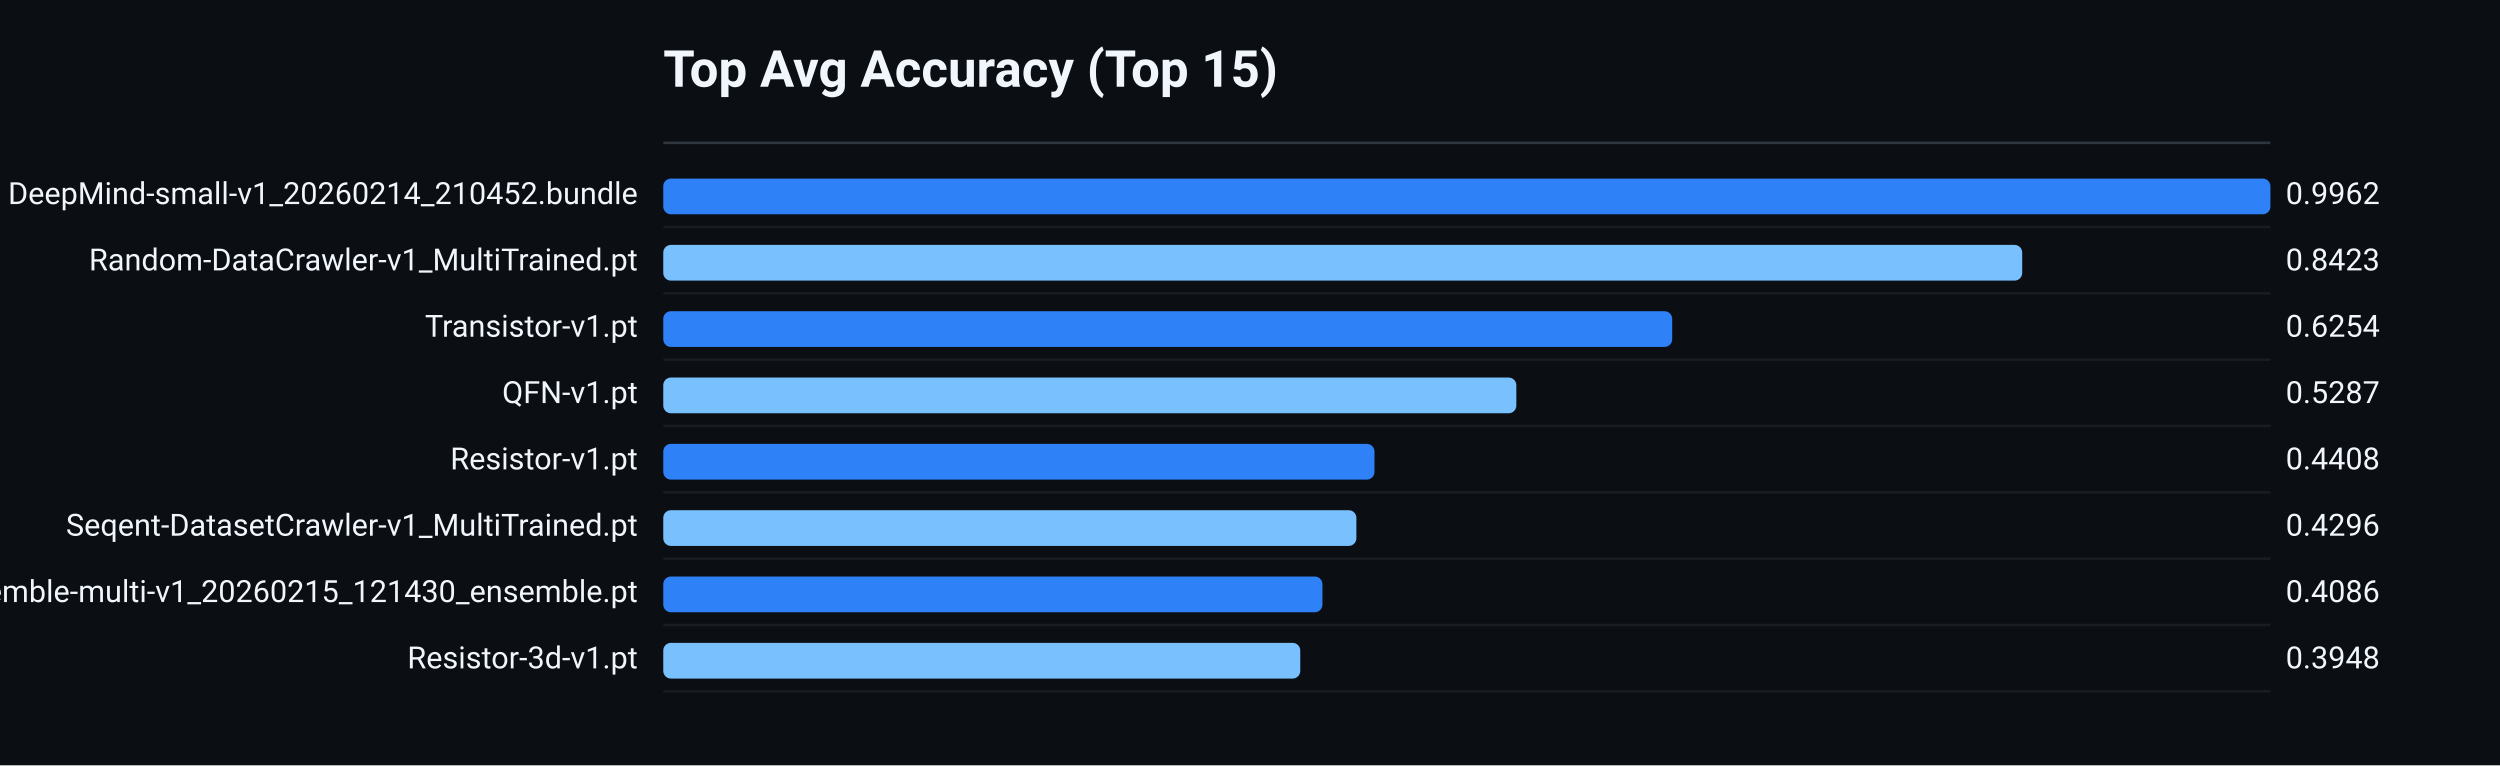
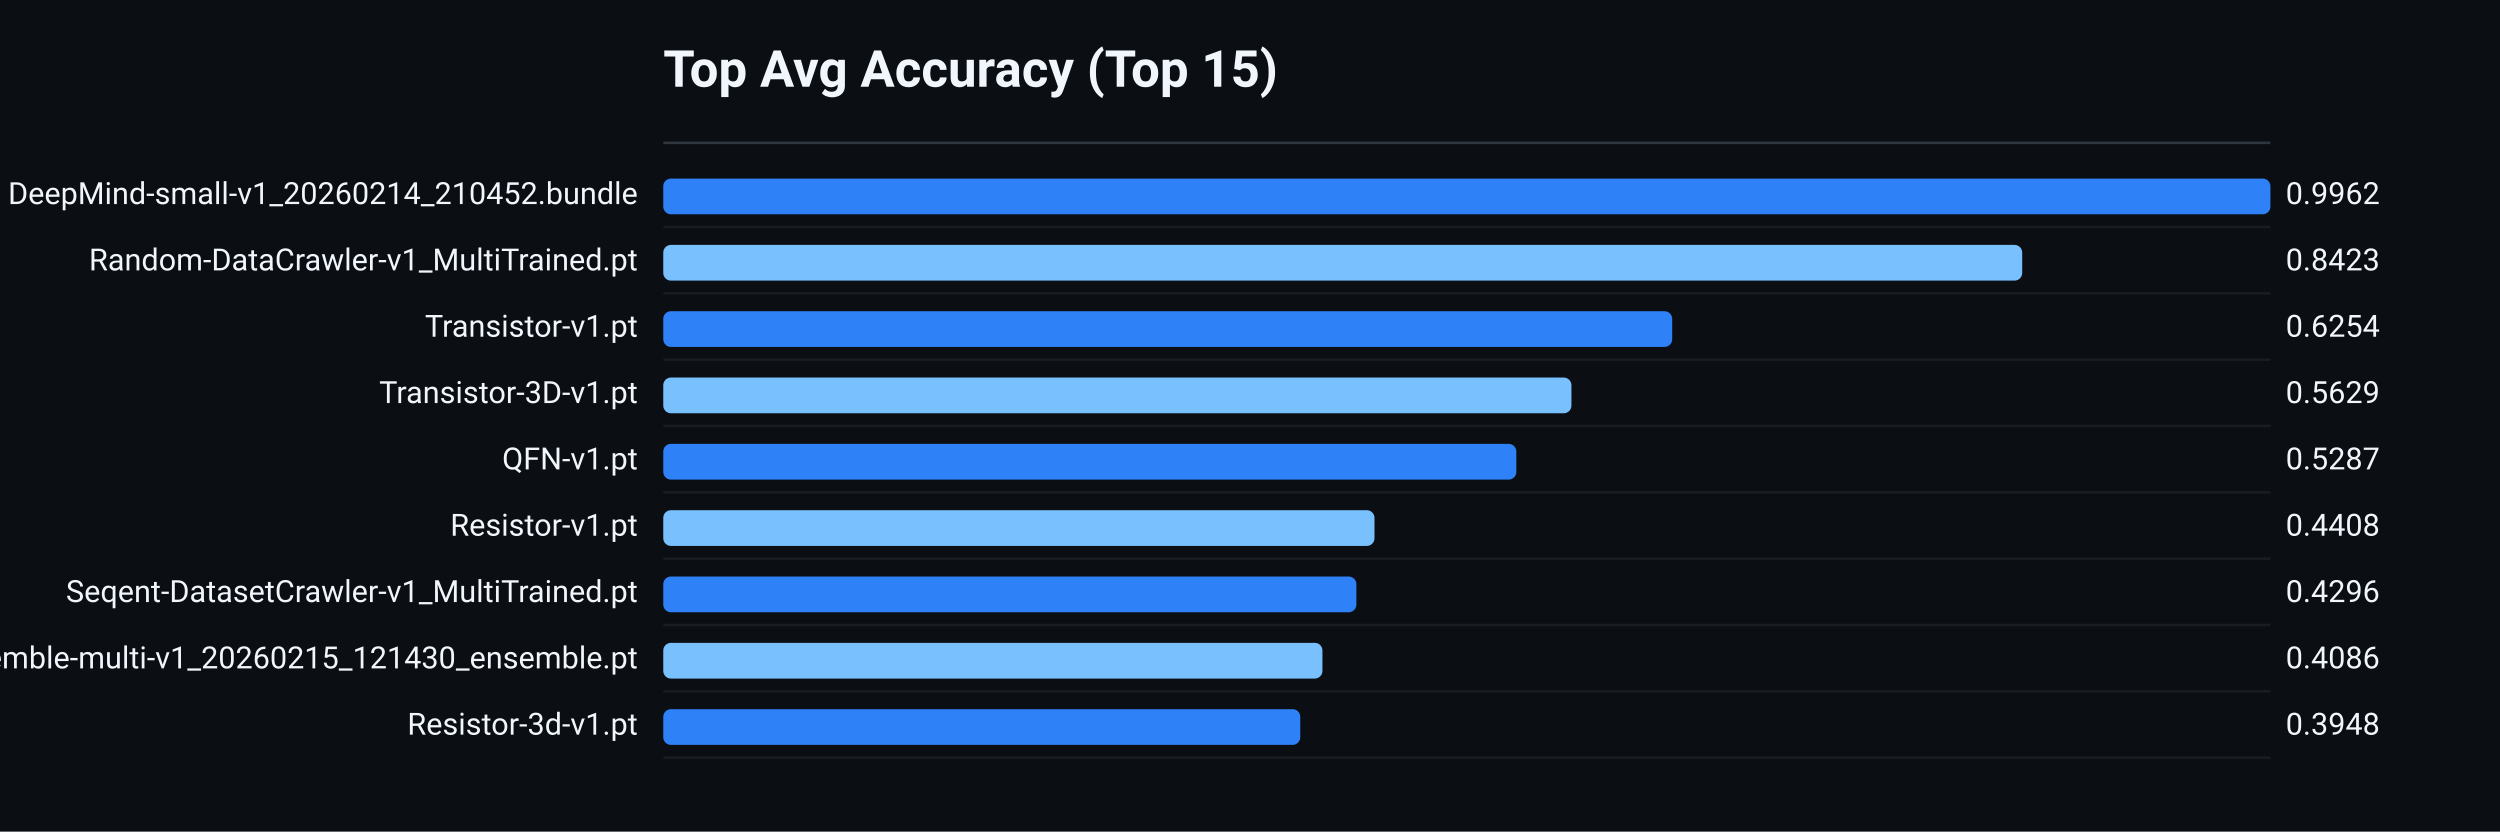
- <svg xmlns="http://www.w3.org/2000/svg" width="980" height="300" viewBox="0 0 980 300">
-   <rect x="0" y="0" width="980" height="300" fill="#0b0f14" />
+ <svg xmlns="http://www.w3.org/2000/svg" width="980" height="326" viewBox="0 0 980 326">
+   <rect x="0" y="0" width="980" height="326" fill="#0b0f14" />
  <text x="260" y="34" font-family="ui-sans-serif, system-ui, -apple-system, Segoe UI, Roboto, Arial" font-size="20" font-weight="700" fill="#f0f6fc">Top Avg Accuracy (Top 15)</text>
  <line x1="260" y1="56" x2="890" y2="56" stroke="#30363d" stroke-width="1" />
  <line x1="260" y1="89" x2="890" y2="89" stroke="#30363d" stroke-width="1" opacity="0.35" />
  <text x="250" y="80" text-anchor="end" font-family="ui-sans-serif, system-ui, -apple-system, Segoe UI, Roboto, Arial" font-size="12" fill="#f0f6fc">DeepMind-small-v1_20260214_210452.bundle</text>
  <rect x="260" y="70.0" width="630.0" height="14" rx="3" fill="#2f81f7" />
  <text x="896" y="80" text-anchor="start" font-family="ui-sans-serif, system-ui, -apple-system, Segoe UI, Roboto, Arial" font-size="12" fill="#f0f6fc">0.9962</text>
  <line x1="260" y1="115" x2="890" y2="115" stroke="#30363d" stroke-width="1" opacity="0.35" />
  <text x="250" y="106" text-anchor="end" font-family="ui-sans-serif, system-ui, -apple-system, Segoe UI, Roboto, Arial" font-size="12" fill="#f0f6fc">Random-DataCrawler-v1_MultiTrained.pt</text>
  <rect x="260" y="96.0" width="532.7" height="14" rx="3" fill="#79c0ff" />
  <text x="896" y="106" text-anchor="start" font-family="ui-sans-serif, system-ui, -apple-system, Segoe UI, Roboto, Arial" font-size="12" fill="#f0f6fc">0.8423</text>
  <line x1="260" y1="141" x2="890" y2="141" stroke="#30363d" stroke-width="1" opacity="0.35" />
  <text x="250" y="132" text-anchor="end" font-family="ui-sans-serif, system-ui, -apple-system, Segoe UI, Roboto, Arial" font-size="12" fill="#f0f6fc">Transistor-v1.pt</text>
  <rect x="260" y="122.0" width="395.5" height="14" rx="3" fill="#2f81f7" />
  <text x="896" y="132" text-anchor="start" font-family="ui-sans-serif, system-ui, -apple-system, Segoe UI, Roboto, Arial" font-size="12" fill="#f0f6fc">0.6254</text>
  <line x1="260" y1="167" x2="890" y2="167" stroke="#30363d" stroke-width="1" opacity="0.35" />
-   <text x="250" y="158" text-anchor="end" font-family="ui-sans-serif, system-ui, -apple-system, Segoe UI, Roboto, Arial" font-size="12" fill="#f0f6fc">QFN-v1.pt</text>
-   <rect x="260" y="148.0" width="334.4" height="14" rx="3" fill="#79c0ff" />
-   <text x="896" y="158" text-anchor="start" font-family="ui-sans-serif, system-ui, -apple-system, Segoe UI, Roboto, Arial" font-size="12" fill="#f0f6fc">0.5287</text>
+   <text x="250" y="158" text-anchor="end" font-family="ui-sans-serif, system-ui, -apple-system, Segoe UI, Roboto, Arial" font-size="12" fill="#f0f6fc">Transistor-3D-v1.pt</text>
+   <rect x="260" y="148.0" width="356.0" height="14" rx="3" fill="#79c0ff" />
+   <text x="896" y="158" text-anchor="start" font-family="ui-sans-serif, system-ui, -apple-system, Segoe UI, Roboto, Arial" font-size="12" fill="#f0f6fc">0.5629</text>
  <line x1="260" y1="193" x2="890" y2="193" stroke="#30363d" stroke-width="1" opacity="0.35" />
-   <text x="250" y="184" text-anchor="end" font-family="ui-sans-serif, system-ui, -apple-system, Segoe UI, Roboto, Arial" font-size="12" fill="#f0f6fc">Resistor-v1.pt</text>
-   <rect x="260" y="174.0" width="278.8" height="14" rx="3" fill="#2f81f7" />
-   <text x="896" y="184" text-anchor="start" font-family="ui-sans-serif, system-ui, -apple-system, Segoe UI, Roboto, Arial" font-size="12" fill="#f0f6fc">0.4408</text>
+   <text x="250" y="184" text-anchor="end" font-family="ui-sans-serif, system-ui, -apple-system, Segoe UI, Roboto, Arial" font-size="12" fill="#f0f6fc">QFN-v1.pt</text>
+   <rect x="260" y="174.0" width="334.4" height="14" rx="3" fill="#2f81f7" />
+   <text x="896" y="184" text-anchor="start" font-family="ui-sans-serif, system-ui, -apple-system, Segoe UI, Roboto, Arial" font-size="12" fill="#f0f6fc">0.5287</text>
  <line x1="260" y1="219" x2="890" y2="219" stroke="#30363d" stroke-width="1" opacity="0.35" />
-   <text x="250" y="210" text-anchor="end" font-family="ui-sans-serif, system-ui, -apple-system, Segoe UI, Roboto, Arial" font-size="12" fill="#f0f6fc">Seqent-DatasetCrawler-v1_MultiTrained.pt</text>
-   <rect x="260" y="200.0" width="271.7" height="14" rx="3" fill="#79c0ff" />
-   <text x="896" y="210" text-anchor="start" font-family="ui-sans-serif, system-ui, -apple-system, Segoe UI, Roboto, Arial" font-size="12" fill="#f0f6fc">0.4296</text>
+   <text x="250" y="210" text-anchor="end" font-family="ui-sans-serif, system-ui, -apple-system, Segoe UI, Roboto, Arial" font-size="12" fill="#f0f6fc">Resistor-v1.pt</text>
+   <rect x="260" y="200.0" width="278.8" height="14" rx="3" fill="#79c0ff" />
+   <text x="896" y="210" text-anchor="start" font-family="ui-sans-serif, system-ui, -apple-system, Segoe UI, Roboto, Arial" font-size="12" fill="#f0f6fc">0.4408</text>
  <line x1="260" y1="245" x2="890" y2="245" stroke="#30363d" stroke-width="1" opacity="0.35" />
-   <text x="250" y="236" text-anchor="end" font-family="ui-sans-serif, system-ui, -apple-system, Segoe UI, Roboto, Arial" font-size="12" fill="#f0f6fc">Resistor-ensemble-multi-v1_20260215_121430_ensemble.pt</text>
-   <rect x="260" y="226.0" width="258.4" height="14" rx="3" fill="#2f81f7" />
-   <text x="896" y="236" text-anchor="start" font-family="ui-sans-serif, system-ui, -apple-system, Segoe UI, Roboto, Arial" font-size="12" fill="#f0f6fc">0.4086</text>
+   <text x="250" y="236" text-anchor="end" font-family="ui-sans-serif, system-ui, -apple-system, Segoe UI, Roboto, Arial" font-size="12" fill="#f0f6fc">Seqent-DatasetCrawler-v1_MultiTrained.pt</text>
+   <rect x="260" y="226.0" width="271.7" height="14" rx="3" fill="#2f81f7" />
+   <text x="896" y="236" text-anchor="start" font-family="ui-sans-serif, system-ui, -apple-system, Segoe UI, Roboto, Arial" font-size="12" fill="#f0f6fc">0.4296</text>
  <line x1="260" y1="271" x2="890" y2="271" stroke="#30363d" stroke-width="1" opacity="0.35" />
-   <text x="250" y="262" text-anchor="end" font-family="ui-sans-serif, system-ui, -apple-system, Segoe UI, Roboto, Arial" font-size="12" fill="#f0f6fc">Resistor-3d-v1.pt</text>
-   <rect x="260" y="252.0" width="249.7" height="14" rx="3" fill="#79c0ff" />
-   <text x="896" y="262" text-anchor="start" font-family="ui-sans-serif, system-ui, -apple-system, Segoe UI, Roboto, Arial" font-size="12" fill="#f0f6fc">0.3948</text>
+   <text x="250" y="262" text-anchor="end" font-family="ui-sans-serif, system-ui, -apple-system, Segoe UI, Roboto, Arial" font-size="12" fill="#f0f6fc">Resistor-ensemble-multi-v1_20260215_121430_ensemble.pt</text>
+   <rect x="260" y="252.0" width="258.4" height="14" rx="3" fill="#79c0ff" />
+   <text x="896" y="262" text-anchor="start" font-family="ui-sans-serif, system-ui, -apple-system, Segoe UI, Roboto, Arial" font-size="12" fill="#f0f6fc">0.4086</text>
+   <line x1="260" y1="297" x2="890" y2="297" stroke="#30363d" stroke-width="1" opacity="0.35" />
+   <text x="250" y="288" text-anchor="end" font-family="ui-sans-serif, system-ui, -apple-system, Segoe UI, Roboto, Arial" font-size="12" fill="#f0f6fc">Resistor-3d-v1.pt</text>
+   <rect x="260" y="278.0" width="249.7" height="14" rx="3" fill="#2f81f7" />
+   <text x="896" y="288" text-anchor="start" font-family="ui-sans-serif, system-ui, -apple-system, Segoe UI, Roboto, Arial" font-size="12" fill="#f0f6fc">0.3948</text>
</svg>
